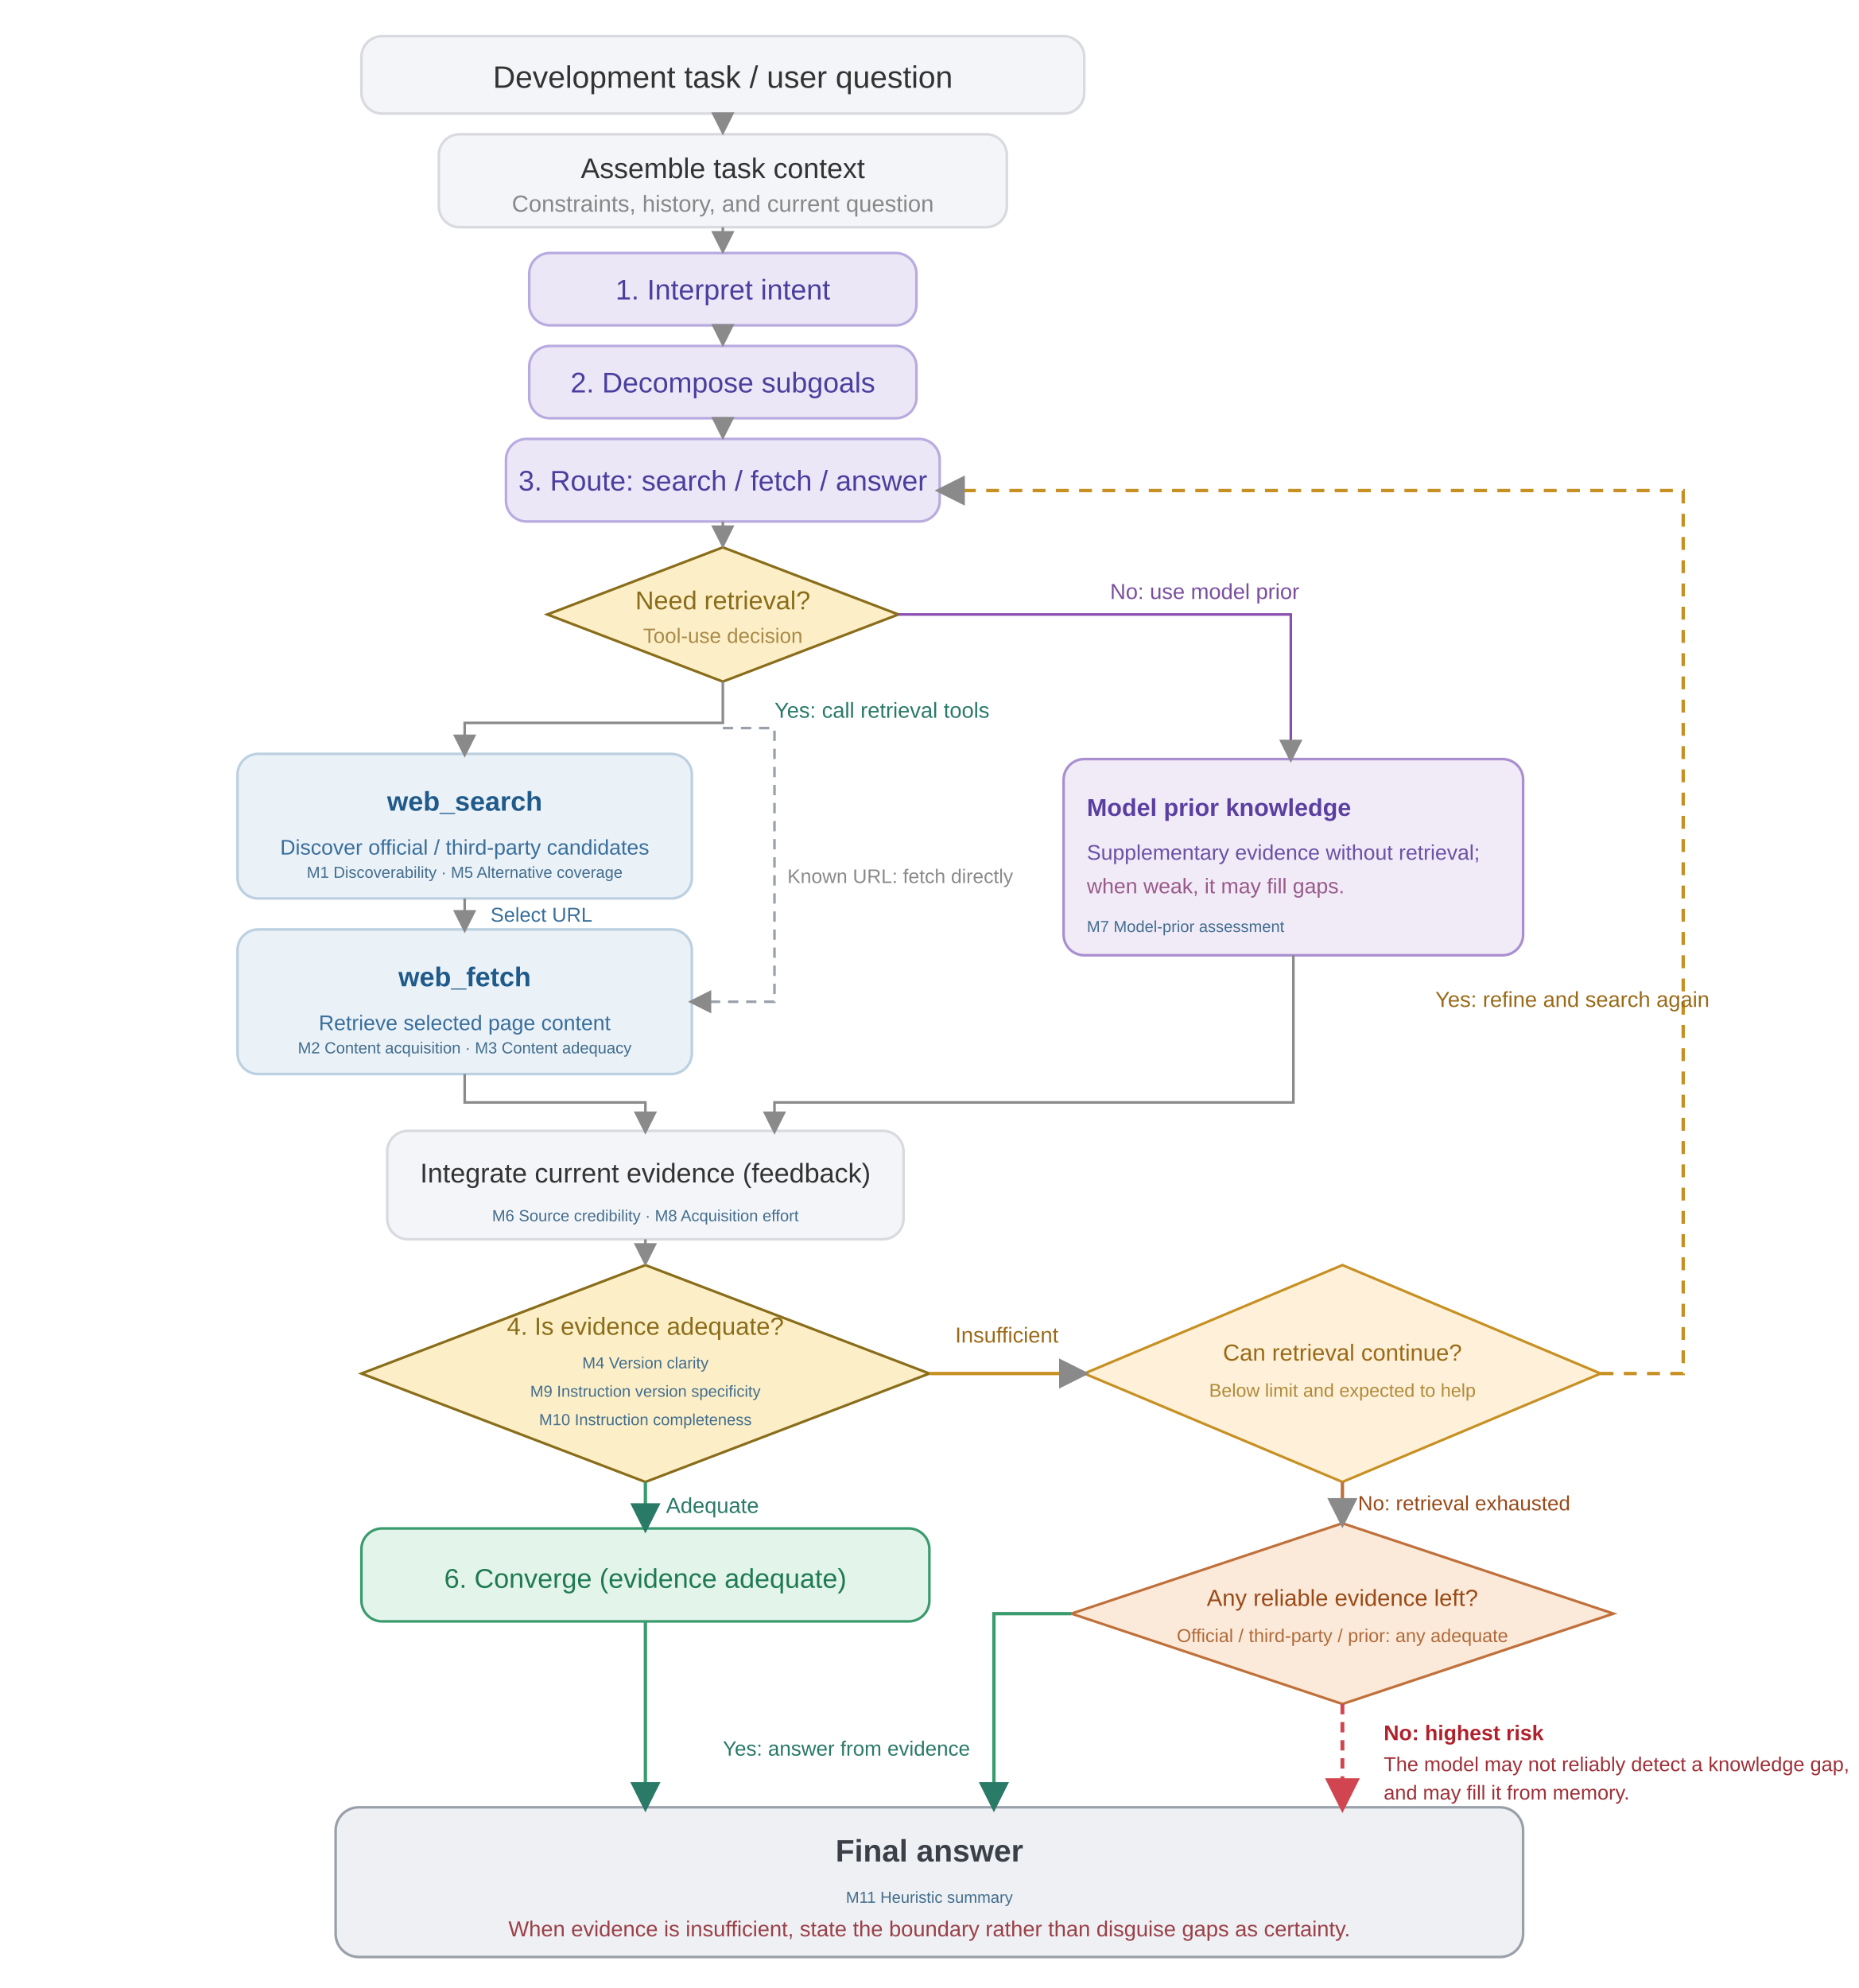
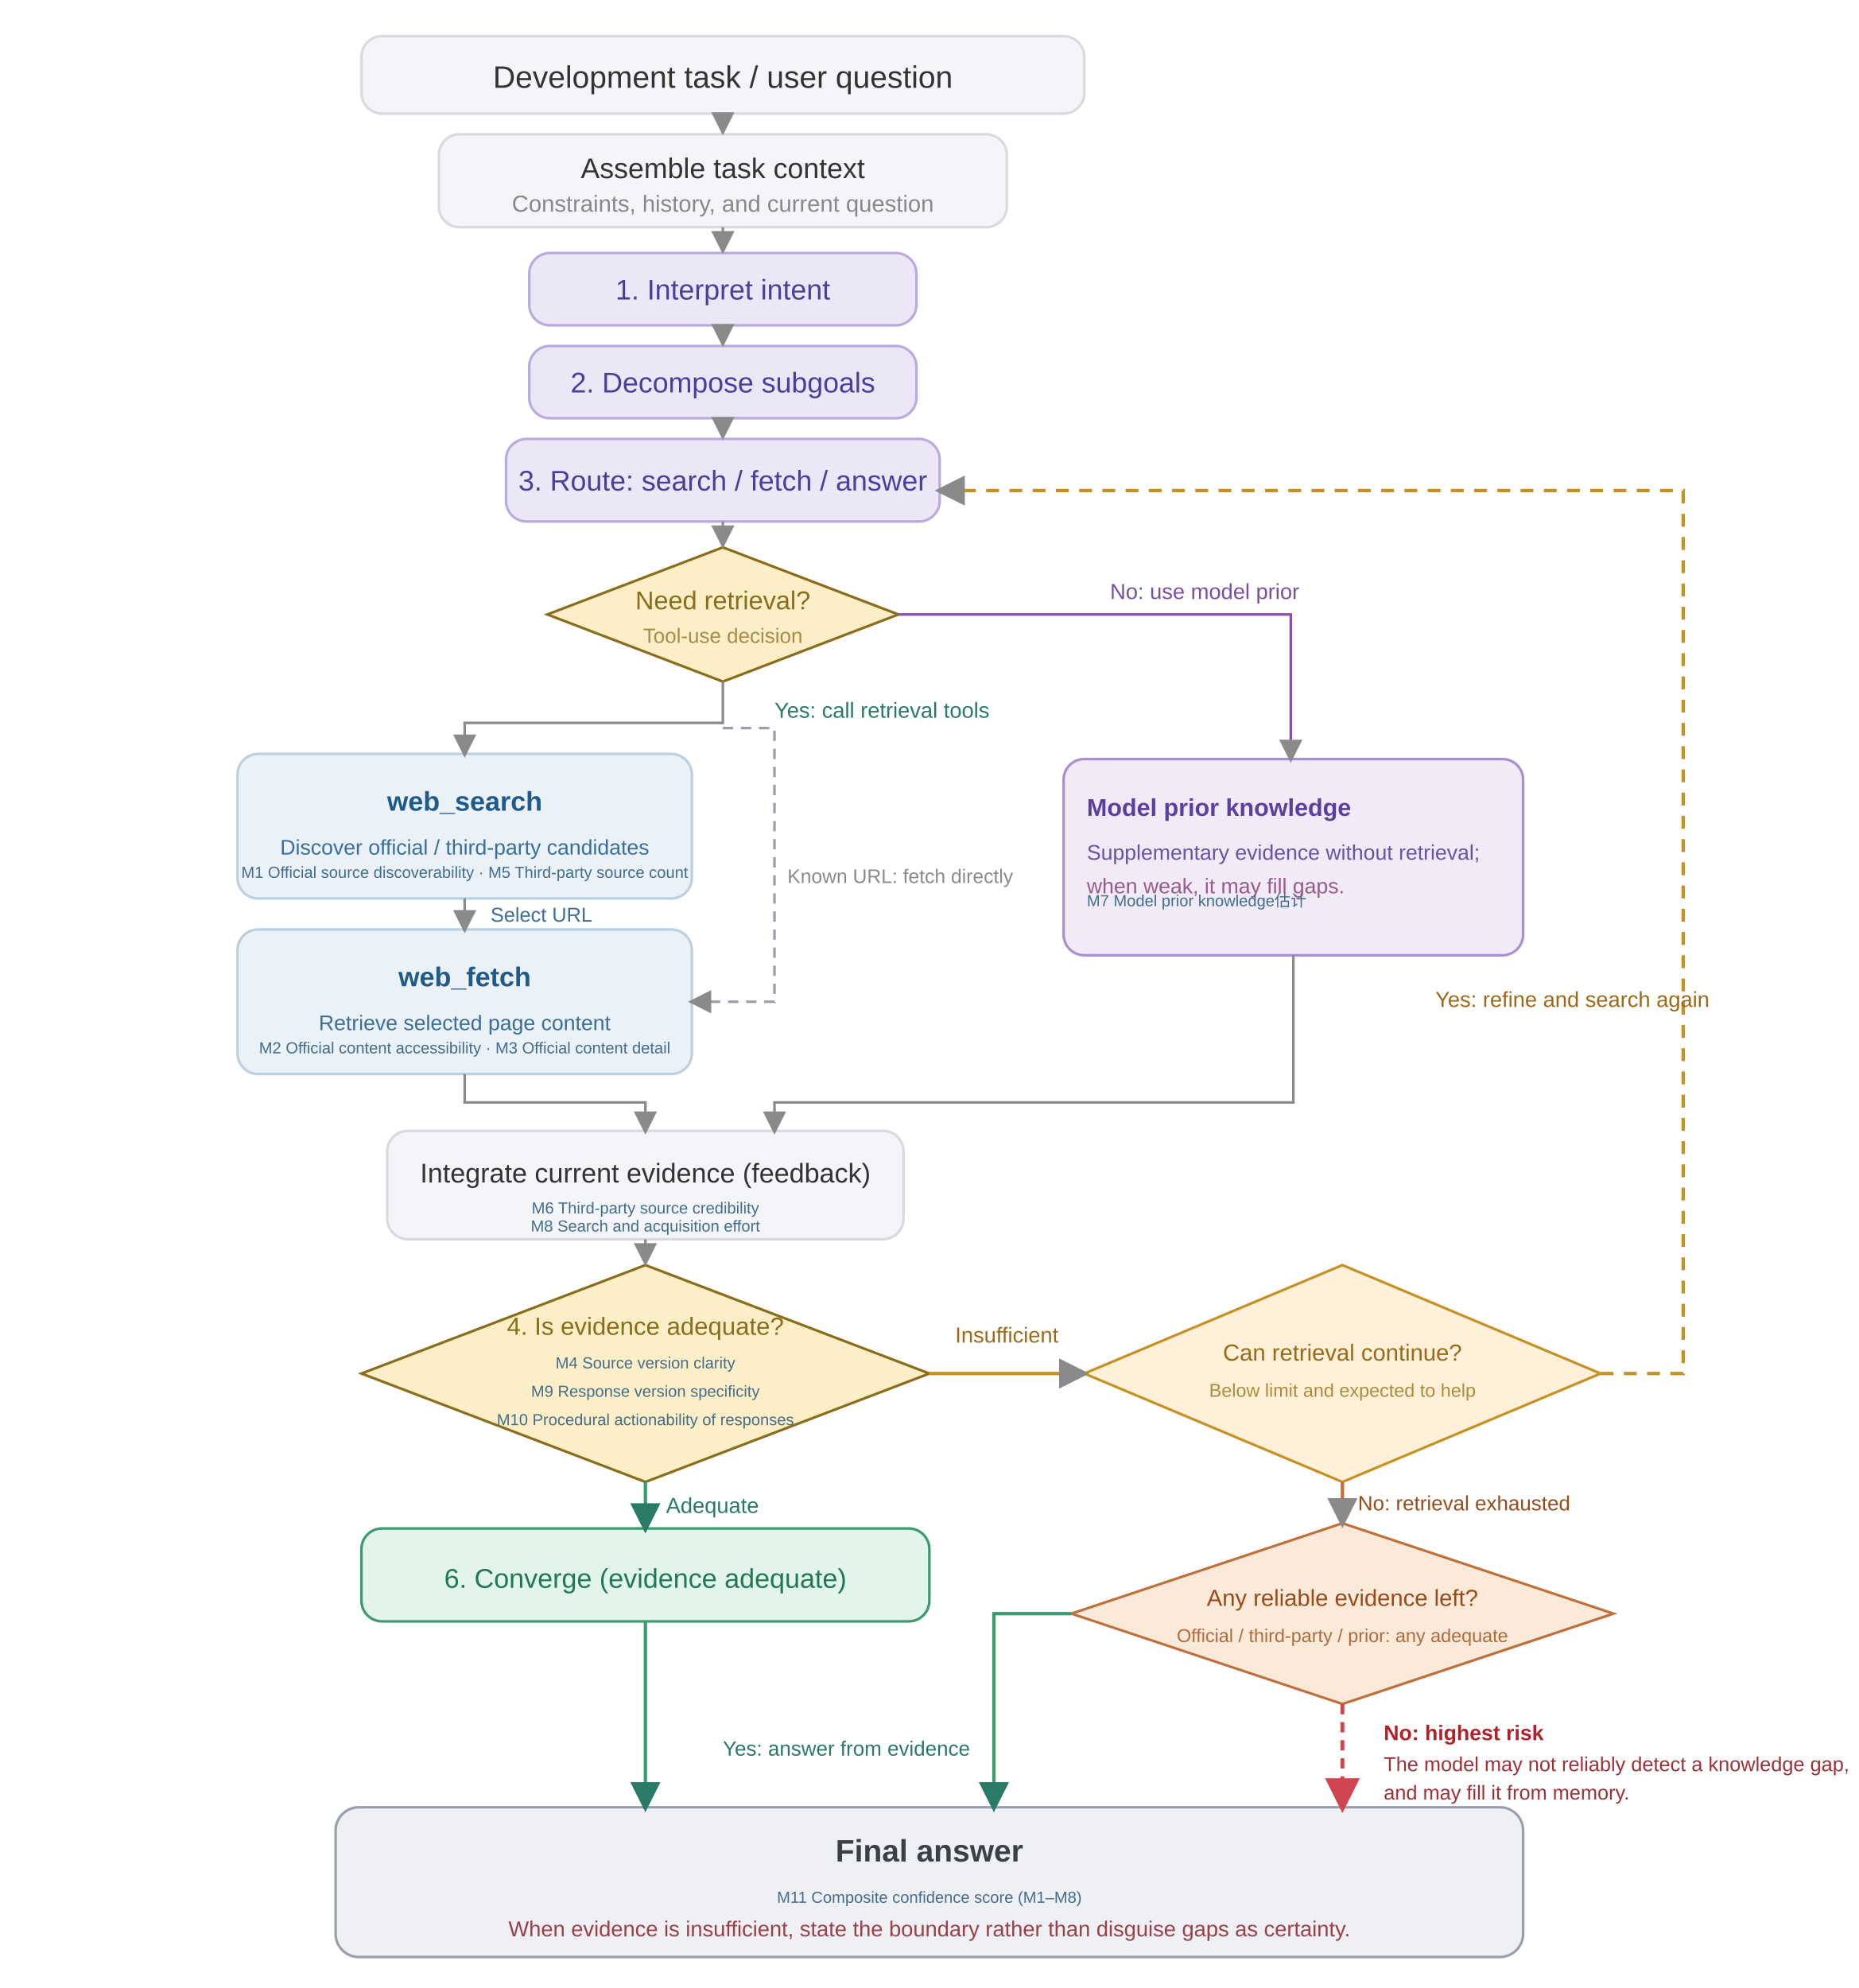
<svg xmlns="http://www.w3.org/2000/svg" viewBox="0 0 720 770" role="img" aria-label="Agent evidence cycle for technical knowledge ecosystems">
  <defs>
    <marker id="arrow" markerWidth="9" markerHeight="9" refX="7.5" refY="4.5" orient="auto">
      <path d="M0,0 L9,4.5 L0,9 z" fill="#8a8a8a" />
    </marker>
    <marker id="green-arrow" markerWidth="9" markerHeight="9" refX="7.5" refY="4.5" orient="auto">
      <path d="M0,0 L9,4.5 L0,9 z" fill="#2a7a68" />
    </marker>
    <marker id="red-arrow" markerWidth="9" markerHeight="9" refX="7.5" refY="4.5" orient="auto">
      <path d="M0,0 L9,4.5 L0,9 z" fill="#D0454F" />
    </marker>
  </defs>
  <g font-family="Arial, 'Noto Sans CJK SC', sans-serif">
    <rect x="140" y="14" width="280" height="30" rx="8" fill="#f4f5f8" stroke="#d8dae0" />
    <text x="280" y="34" text-anchor="middle" font-size="12" fill="#333">Development task / user question</text>
    <rect x="170" y="52" width="220" height="36" rx="8" fill="#f4f5f8" stroke="#d8dae0" />
    <text x="280" y="69" text-anchor="middle" font-size="11" fill="#333">Assemble task context</text>
    <text x="280" y="82" text-anchor="middle" font-size="9" fill="#888">Constraints, history, and current question</text>
    <rect x="205" y="98" width="150" height="28" rx="8" fill="#ECE7F6" stroke="#b9abe0" />
    <text x="280" y="116" text-anchor="middle" font-size="11" fill="#4a3f9e">1. Interpret intent</text>
    <rect x="205" y="134" width="150" height="28" rx="8" fill="#ECE7F6" stroke="#b9abe0" />
    <text x="280" y="152" text-anchor="middle" font-size="11" fill="#4a3f9e">2. Decompose subgoals</text>
    <rect x="196" y="170" width="168" height="32" rx="8" fill="#ECE7F6" stroke="#b9abe0" />
    <text x="280" y="190" text-anchor="middle" font-size="11" fill="#4a3f9e">3. Route: search / fetch / answer</text>
    <polygon points="280,212 348,238 280,264 212,238" fill="#FCEFC7" stroke="#8a6d1a" />
    <text x="280" y="236" text-anchor="middle" font-size="10" fill="#8a6d1a">Need retrieval?</text>
    <text x="280" y="249" text-anchor="middle" font-size="8" fill="#a98a4a">Tool-use decision</text>
    <rect x="92" y="292" width="176" height="56" rx="8" fill="#eaf1f7" stroke="#bcd0e0" />
    <text x="180" y="314" text-anchor="middle" font-size="10.5" font-weight="700" fill="#1f5a8a">web_search</text>
    <text x="180" y="331" text-anchor="middle" font-size="8.2" fill="#3a6f9c">Discover official / third-party candidates</text>
-     <text x="180" y="340" text-anchor="middle" font-size="6.2" fill="#426d8e">M1 Discoverability · M5 Alternative coverage</text>
+     <text x="180" y="340" text-anchor="middle" font-size="6.2" fill="#426d8e">M1 Official source discoverability · M5 Third-party source count</text>
    <rect x="92" y="360" width="176" height="56" rx="8" fill="#eaf1f7" stroke="#bcd0e0" />
    <text x="180" y="382" text-anchor="middle" font-size="10.5" font-weight="700" fill="#1f5a8a">web_fetch</text>
    <text x="180" y="399" text-anchor="middle" font-size="8.2" fill="#3a6f9c">Retrieve selected page content</text>
-     <text x="180" y="408" text-anchor="middle" font-size="6.2" fill="#426d8e">M2 Content acquisition · M3 Content adequacy</text>
+     <text x="180" y="408" text-anchor="middle" font-size="6.2" fill="#426d8e">M2 Official content accessibility · M3 Official content detail</text>
    <rect x="412" y="294" width="178" height="76" rx="8" fill="#F1EBF8" stroke="#a98fd0" />
    <text x="421" y="316" font-size="9.4" font-weight="700" fill="#5a3fa0">Model prior knowledge</text>
    <text x="421" y="333" font-size="8.2" fill="#6a52a8">Supplementary evidence without retrieval;</text>
    <text x="421" y="346" font-size="8.2" fill="#9a5a8a">when weak, it may fill gaps.</text>
-     <text x="421" y="361" font-size="6.2" fill="#426d8e">M7 Model-prior assessment</text>
+     <text x="421" y="351" font-size="6.2" fill="#426d8e">M7 Model prior knowledge估计</text>
    <rect x="150" y="438" width="200" height="42" rx="8" fill="#f4f5f8" stroke="#d8dae0" />
    <text x="250" y="458" text-anchor="middle" font-size="10.5" fill="#333">Integrate current evidence (feedback)</text>
-     <text x="250" y="473" text-anchor="middle" font-size="6.2" fill="#426d8e">M6 Source credibility · M8 Acquisition effort</text>
+     <text x="250" y="470" text-anchor="middle" font-size="6.2" fill="#426d8e">M6 Third-party source credibility</text>
+     <text x="250" y="477" text-anchor="middle" font-size="6.2" fill="#426d8e">M8 Search and acquisition effort</text>
    <polygon points="250,490 360,532 250,574 140,532" fill="#FCEFC7" stroke="#8a6d1a" />
    <text x="250" y="517" text-anchor="middle" font-size="9.6" fill="#8a6d1a">4. Is evidence adequate?</text>
-     <text x="250" y="530" text-anchor="middle" font-size="6.2" fill="#426d8e">M4 Version clarity</text>
-     <text x="250" y="541" text-anchor="middle" font-size="6.2" fill="#426d8e">M9 Instruction version specificity</text>
-     <text x="250" y="552" text-anchor="middle" font-size="6.2" fill="#426d8e">M10 Instruction completeness</text>
+     <text x="250" y="530" text-anchor="middle" font-size="6.2" fill="#426d8e">M4 Source version clarity</text>
+     <text x="250" y="541" text-anchor="middle" font-size="6.2" fill="#426d8e">M9 Response version specificity</text>
+     <text x="250" y="552" text-anchor="middle" font-size="6.2" fill="#426d8e">M10 Procedural actionability of responses</text>
    <rect x="140" y="592" width="220" height="36" rx="8" fill="#E3F4EA" stroke="#3a9b6e" />
    <text x="250" y="615" text-anchor="middle" font-size="10.5" fill="#1f7a52">6. Converge (evidence adequate)</text>
    <polygon points="520,490 620,532 520,574 420,532" fill="#FFF1D9" stroke="#c79023" />
    <text x="520" y="527" text-anchor="middle" font-size="9" fill="#9a6a18">Can retrieval continue?</text>
    <text x="520" y="541" text-anchor="middle" font-size="7.2" fill="#b08a3a">Below limit and expected to help</text>
    <polygon points="520,590 625,625 520,660 415,625" fill="#FBEAD9" stroke="#c0703a" />
    <text x="520" y="622" text-anchor="middle" font-size="9" fill="#9a4a18">Any reliable evidence left?</text>
    <text x="520" y="636" text-anchor="middle" font-size="7.2" fill="#b06a3a">Official / third-party / prior: any adequate</text>
    <rect x="130" y="700" width="460" height="58" rx="9" fill="#eef0f3" stroke="#9aa0aa" />
    <text x="360" y="721" text-anchor="middle" font-size="12" font-weight="700" fill="#3a3f48">Final answer</text>
-     <text x="360" y="737" text-anchor="middle" font-size="6.2" fill="#426d8e">M11 Heuristic summary</text>
+     <text x="360" y="737" text-anchor="middle" font-size="6.2" fill="#426d8e">M11 Composite confidence score (M1–M8)</text>
    <text x="360" y="750" text-anchor="middle" font-size="8.4" fill="#9a4048">When evidence is insufficient, state the boundary rather than disguise gaps as certainty.</text>
    <g fill="none" stroke="#8a8a8a" marker-end="url(#arrow)">
      <path d="M280,44 V51" />
      <path d="M280,88 V97" />
      <path d="M280,126 V133" />
      <path d="M280,162 V169" />
      <path d="M280,202 V211" />
      <path d="M280,264 V280 H180 V292" />
      <path d="M180,348 V360" />
      <path d="M180,416 V427 H250 V438" />
      <path d="M501,370 V427 H300 V438" />
      <path d="M250,480 V489" />
    </g>
    <path d="M348,238 H500 V294" fill="none" stroke="#8a4fb0" marker-end="url(#arrow)" />
    <text x="430" y="232" font-size="8.4" fill="#7a4fa0">No: use model prior</text>
    <text x="300" y="278" font-size="8.4" fill="#2a7a68">Yes: call retrieval tools</text>
    <text x="190" y="357" font-size="7.8" fill="#3a6f9c">Select URL</text>
    <path d="M250,574 V592" fill="none" stroke="#3a9b6e" stroke-width="1.3" marker-end="url(#green-arrow)" />
    <text x="258" y="586" font-size="8.4" fill="#2a7a68">Adequate</text>
    <path d="M250,628 V700" fill="none" stroke="#3a9b6e" stroke-width="1.3" marker-end="url(#green-arrow)" />
    <path d="M360,532 H420" fill="none" stroke="#c79023" stroke-width="1.3" marker-end="url(#arrow)" />
    <text x="370" y="520" font-size="8.4" fill="#9a6a18">Insufficient</text>
    <path d="M620,532 H652 V190 H364" fill="none" stroke="#c79023" stroke-width="1.3" stroke-dasharray="5,4" marker-end="url(#arrow)" />
    <text x="556" y="390" font-size="8.4" fill="#9a6a18">Yes: refine and search again</text>
    <path d="M520,574 V590" fill="none" stroke="#c0703a" stroke-width="1.3" marker-end="url(#arrow)" />
    <text x="526" y="585" font-size="8" fill="#9a4a18">No: retrieval exhausted</text>
    <path d="M415,625 H385 V700" fill="none" stroke="#3a9b6e" stroke-width="1.3" marker-end="url(#green-arrow)" />
    <text x="280" y="680" font-size="8" fill="#2a7a68">Yes: answer from evidence</text>
    <path d="M520,660 V700" fill="none" stroke="#D0454F" stroke-width="1.5" stroke-dasharray="4,3" marker-end="url(#red-arrow)" />
    <text x="536" y="674" font-size="8.2" font-weight="700" fill="#B0212B">No: highest risk</text>
    <text x="536" y="686" font-size="7.8" fill="#A03038">The model may not reliably detect a knowledge gap,</text>
    <text x="536" y="697" font-size="7.8" fill="#A03038">and may fill it from memory.</text>
    <path d="M280,282 H300 V388 H268" fill="none" stroke="#9aa0aa" stroke-width="1" stroke-dasharray="4,3" marker-end="url(#arrow)" />
    <text x="305" y="342" font-size="7.6" fill="#8a8a8a">Known URL: fetch directly</text>
  </g>
</svg>
